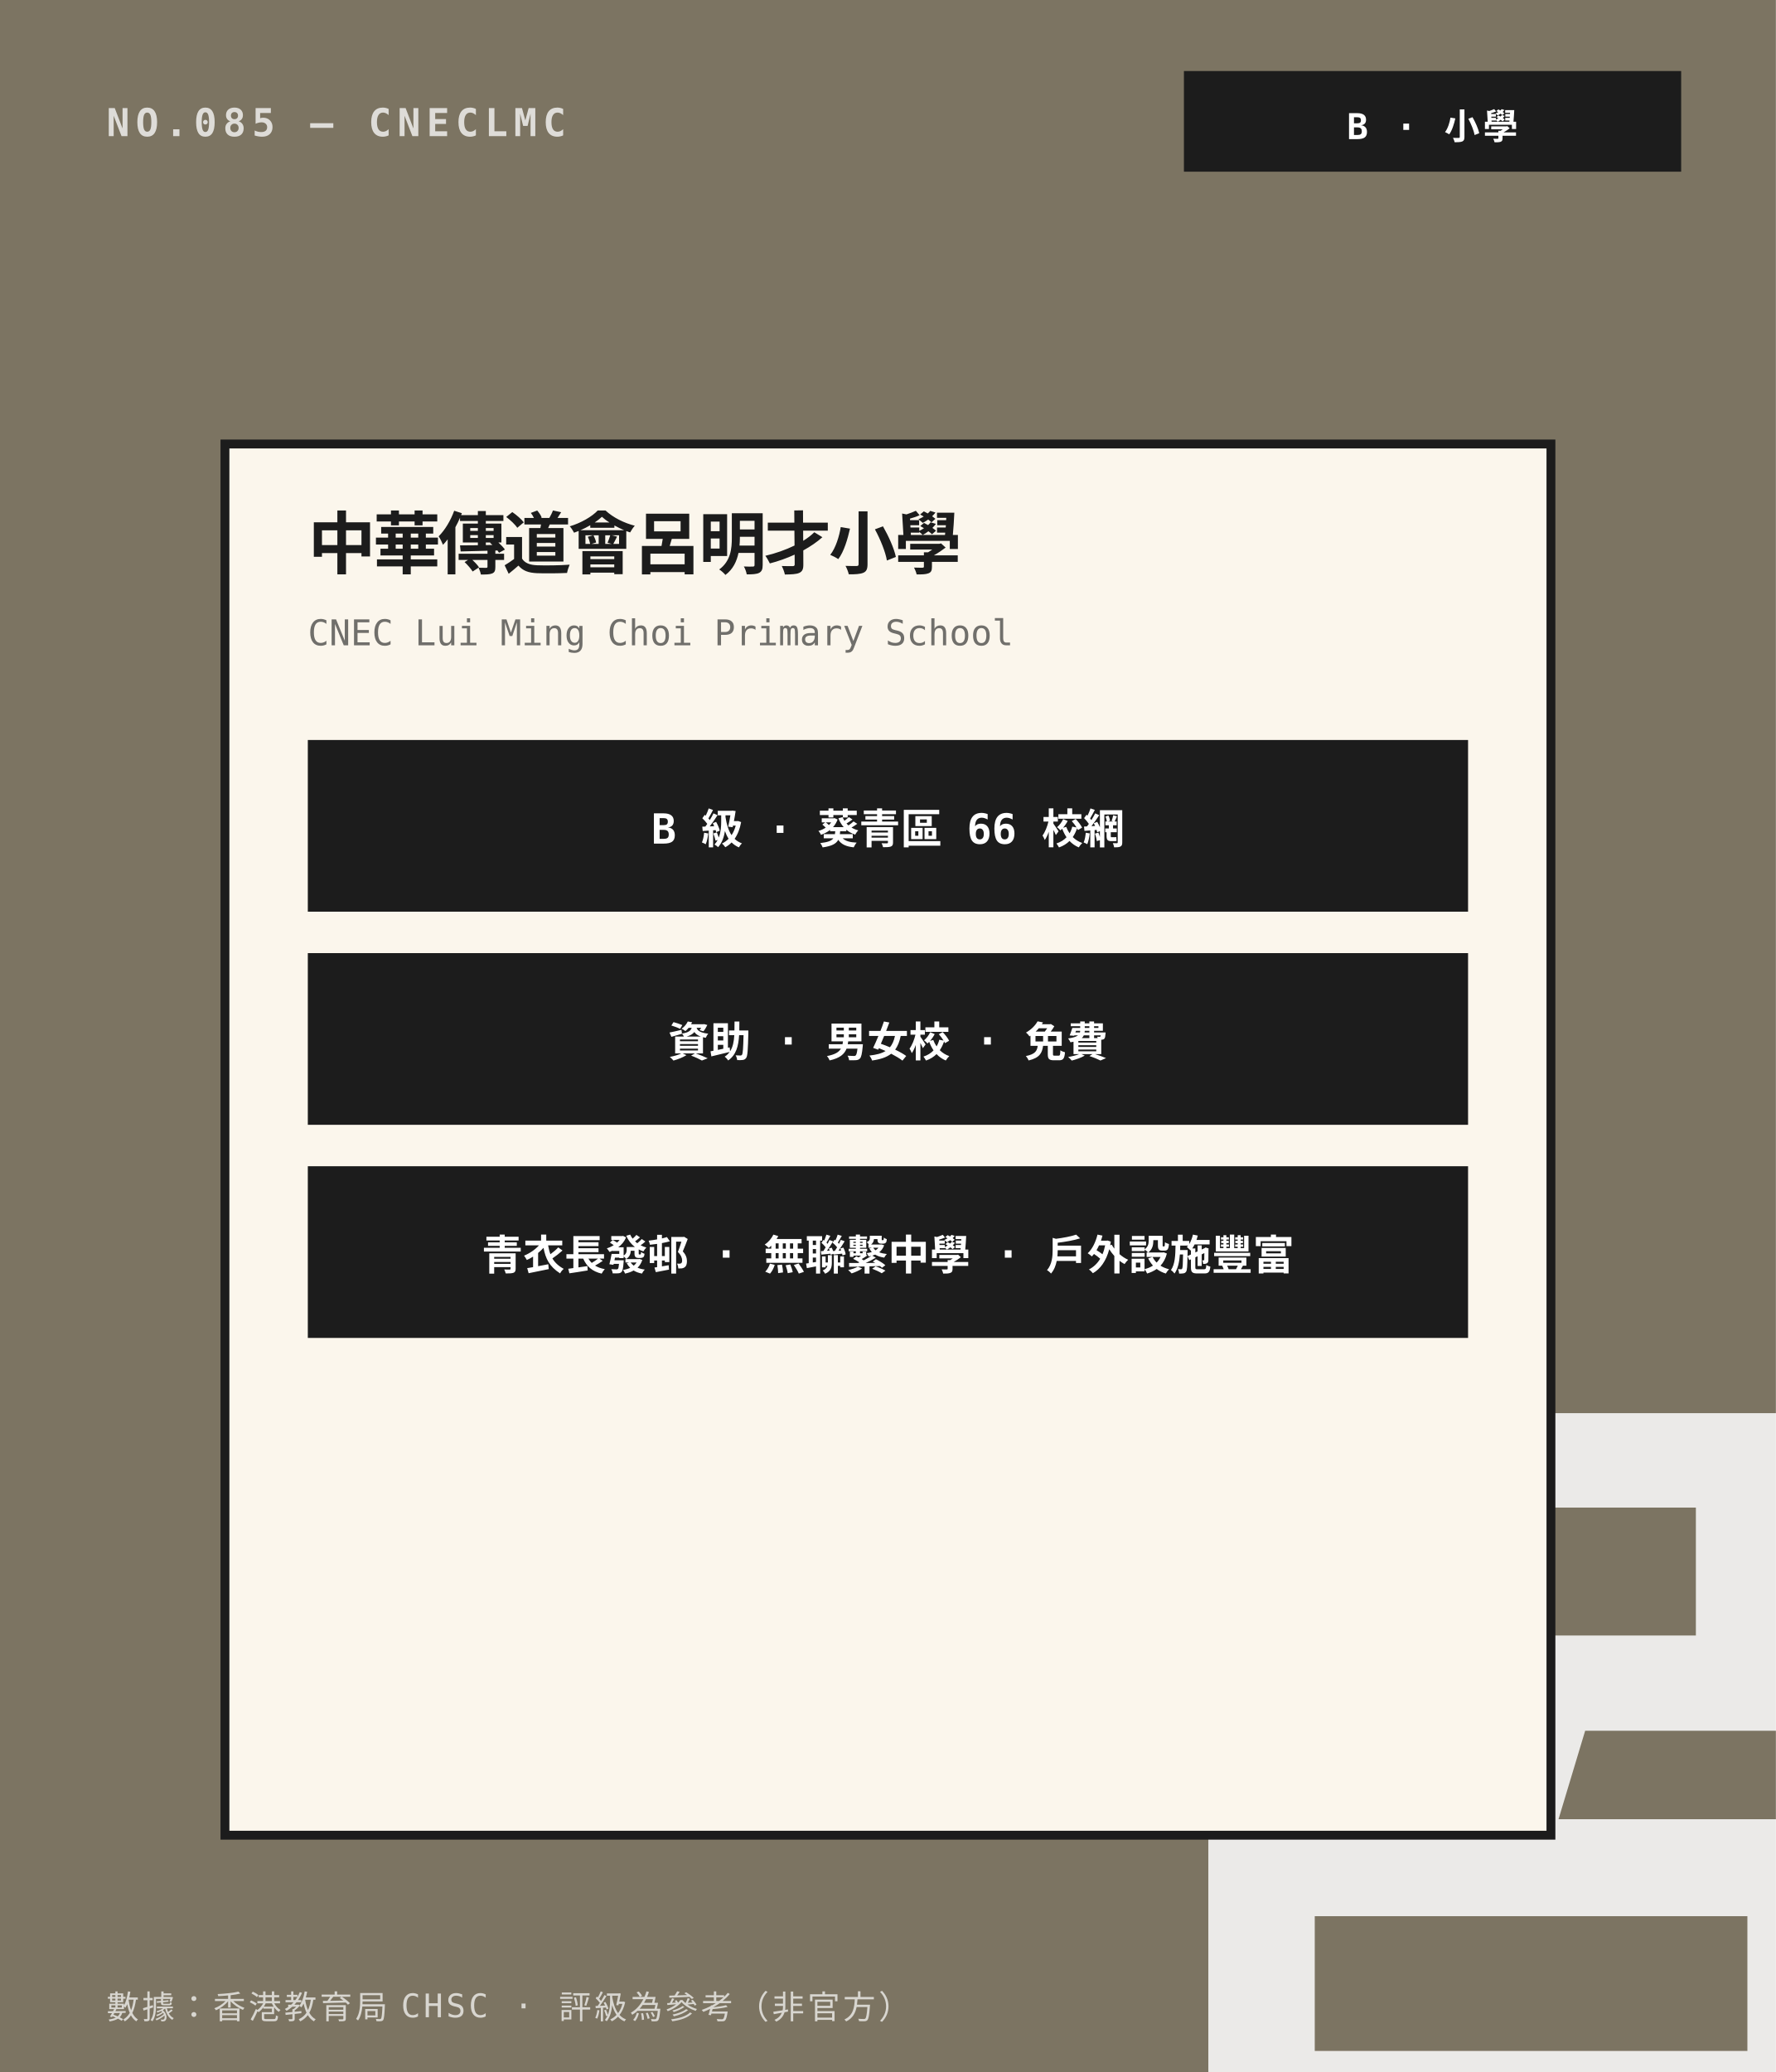
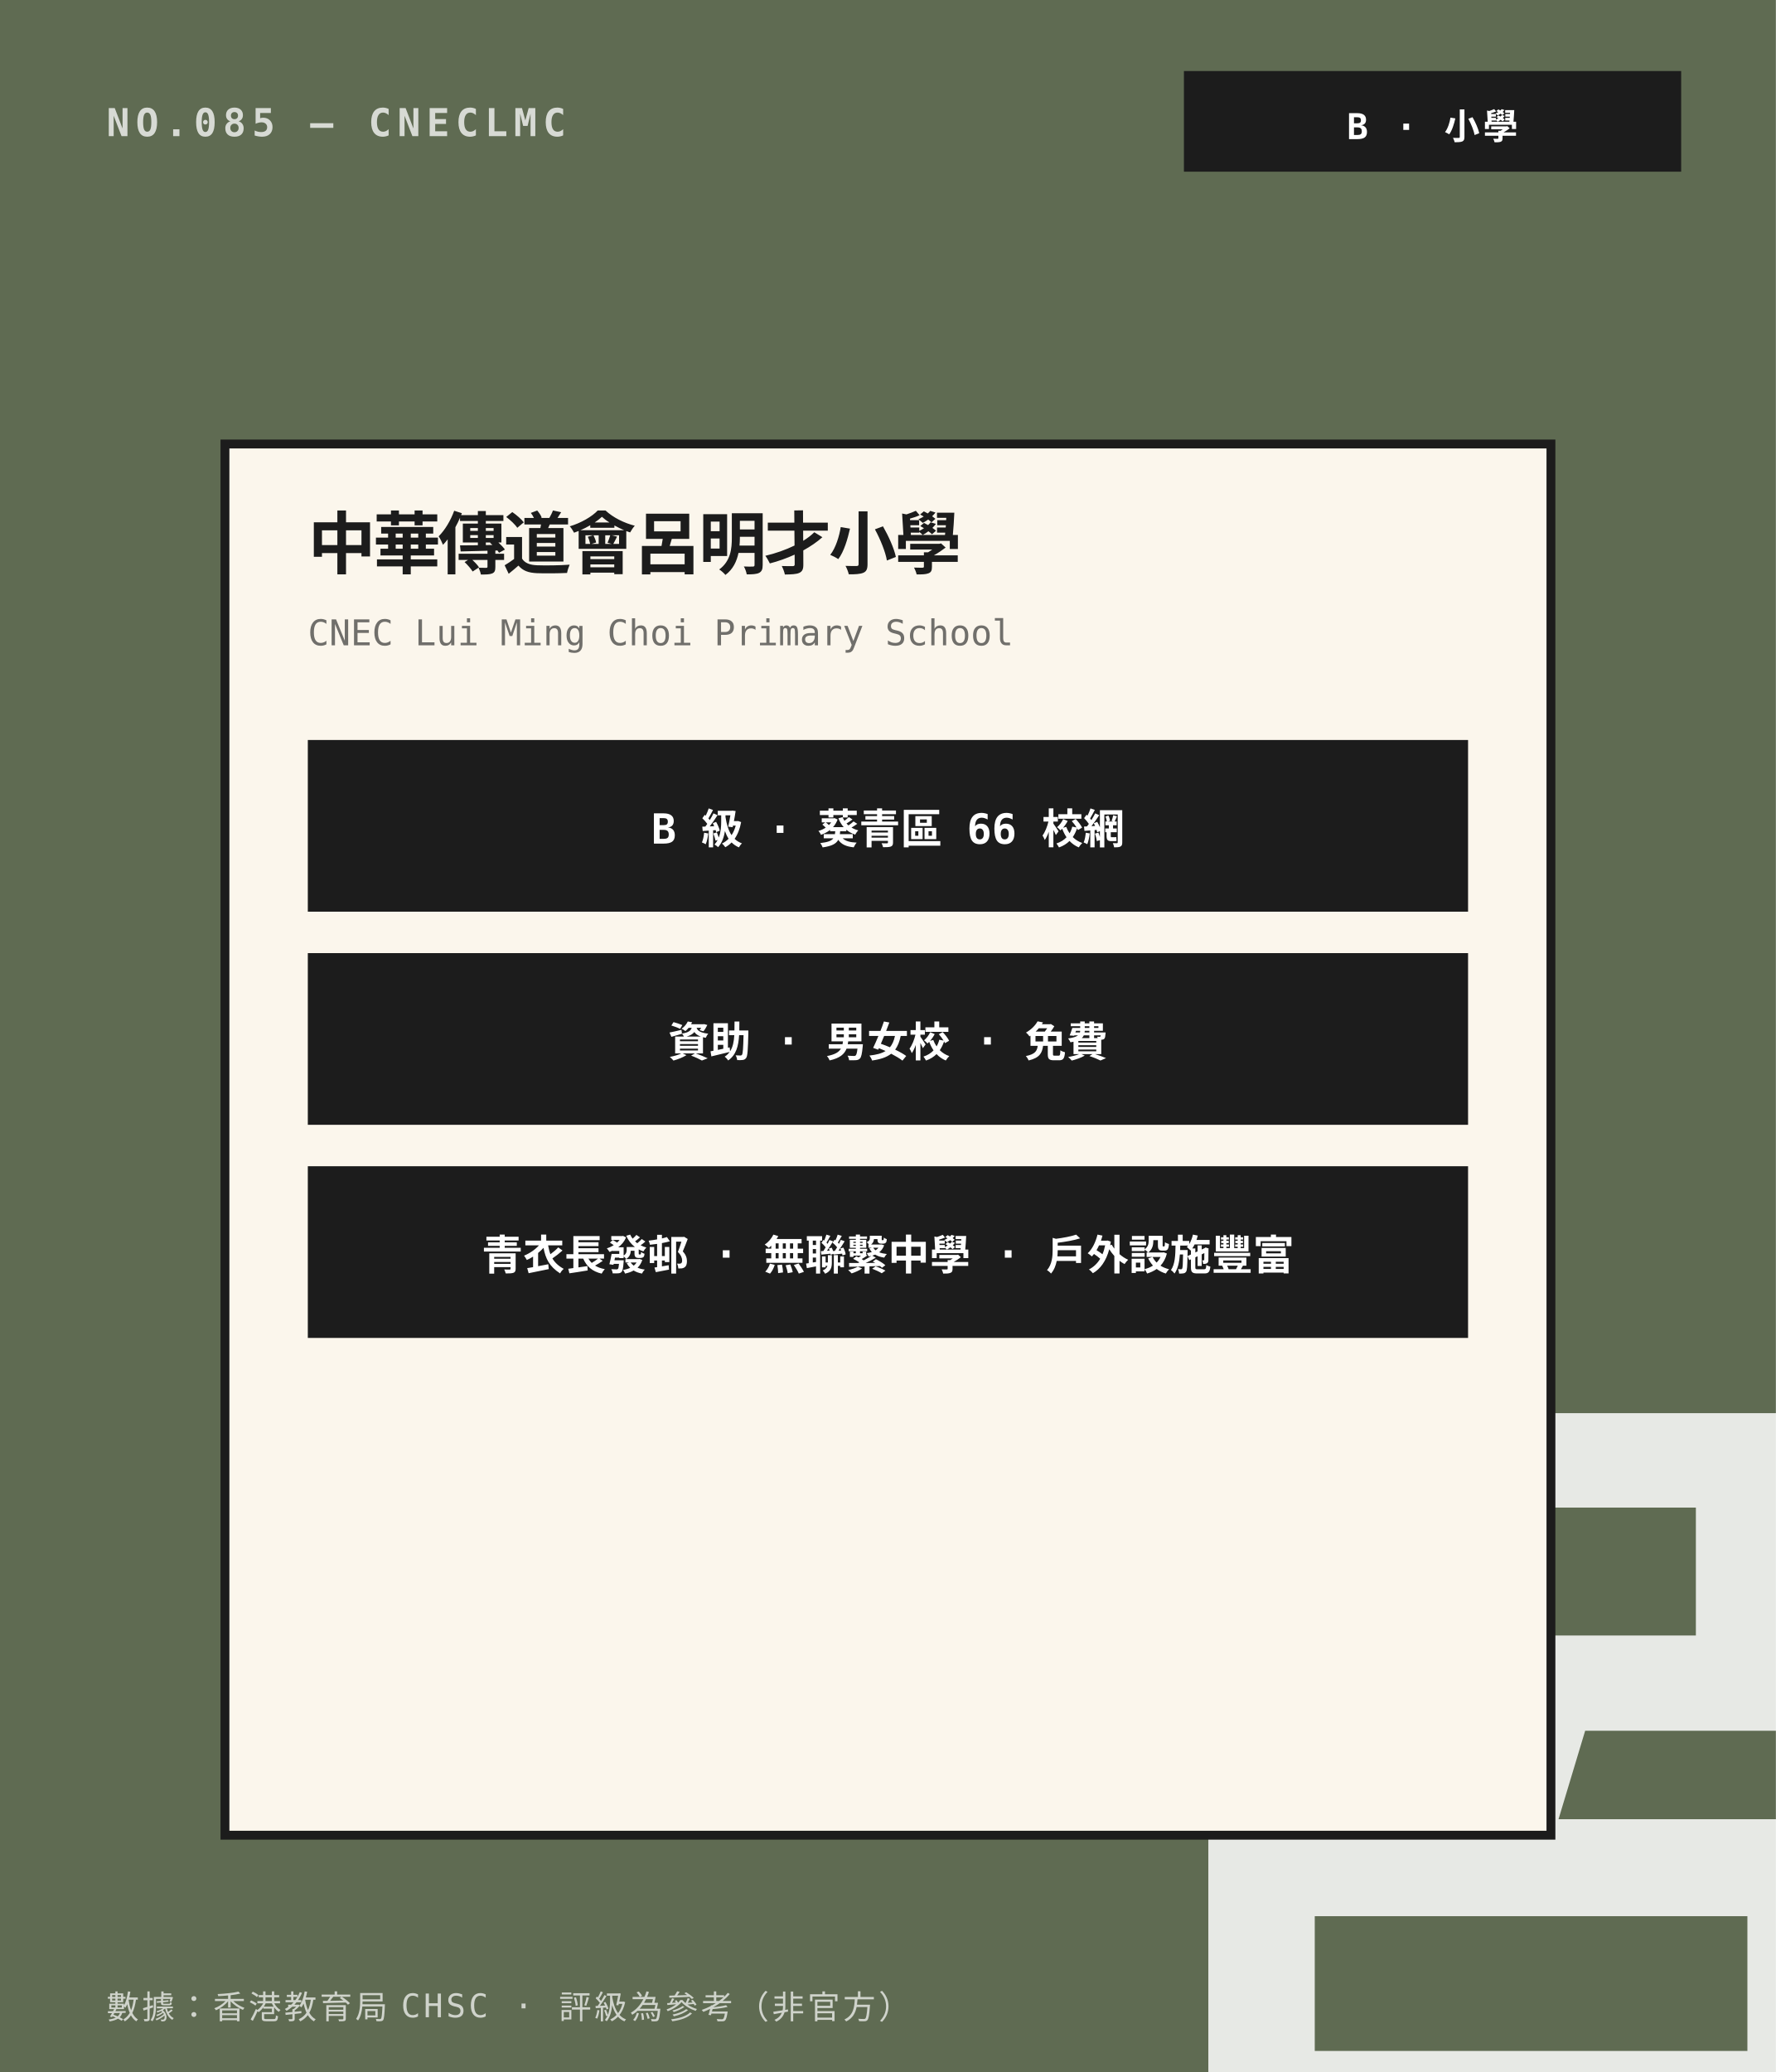
<svg xmlns="http://www.w3.org/2000/svg" width="600" height="700" viewBox="0 0 600 700">
-   <rect width="600" height="700" fill="#7C7462" />
+   <rect width="600" height="700" fill="#5F6B52" />
  <rect x="400" y="24" width="168" height="34" fill="#1C1C1C" />
  <text x="484" y="47" text-anchor="middle" font-family="ui-monospace, Menlo, monospace" font-size="12" font-weight="800" fill="#FFFFFF" letter-spacing="1">B · 小學</text>
  <text x="372" y="710" font-family="Georgia, 'Times New Roman', serif" font-size="290" font-weight="800" fill="rgba(255,255,255,.85)" letter-spacing="-16">呂</text>
  <text x="36" y="46" font-family="ui-monospace, Menlo, monospace" font-size="13" font-weight="600" fill="rgba(255,255,255,.75)" letter-spacing="2">NO.085 — CNECLMC</text>
  <rect x="76" y="150" width="448" height="470" fill="#FBF6EC" stroke="#1C1C1C" stroke-width="3" />
  <text x="104" y="192" font-family="Georgia, 'Times New Roman', serif" font-size="23" font-weight="800" fill="#1C1C1C" letter-spacing="-1">中華傳道會呂明才小學</text>
  <text x="104" y="218" font-family="ui-monospace, Menlo, monospace" font-size="12" fill="rgba(28,28,28,.62)">CNEC Lui Ming Choi Primary School</text>
  <rect x="104" y="250" width="392" height="58" fill="#1C1C1C" />
  <text x="300" y="285" text-anchor="middle" font-family="ui-monospace, Menlo, monospace" font-size="14" font-weight="800" fill="#FFFFFF">B 級 · 葵青區 66 校網</text>
  <rect x="104" y="322" width="392" height="58" fill="#1C1C1C" />
  <text x="300" y="357" text-anchor="middle" font-family="ui-monospace, Menlo, monospace" font-size="14" font-weight="800" fill="#FFFFFF">資助 · 男女校 · 免費</text>
  <rect x="104" y="394" width="392" height="58" fill="#1C1C1C" />
  <text x="300" y="429" text-anchor="middle" font-family="ui-monospace, Menlo, monospace" font-size="14" font-weight="800" fill="#FFFFFF">青衣長發邨 · 無聯繫中學 · 戶外設施豐富</text>
  <text x="36" y="682" font-family="ui-monospace, Menlo, monospace" font-size="11" fill="rgba(255,255,255,.7)" letter-spacing="1">數據：香港教育局 CHSC · 評級為參考（非官方）</text>
</svg>
